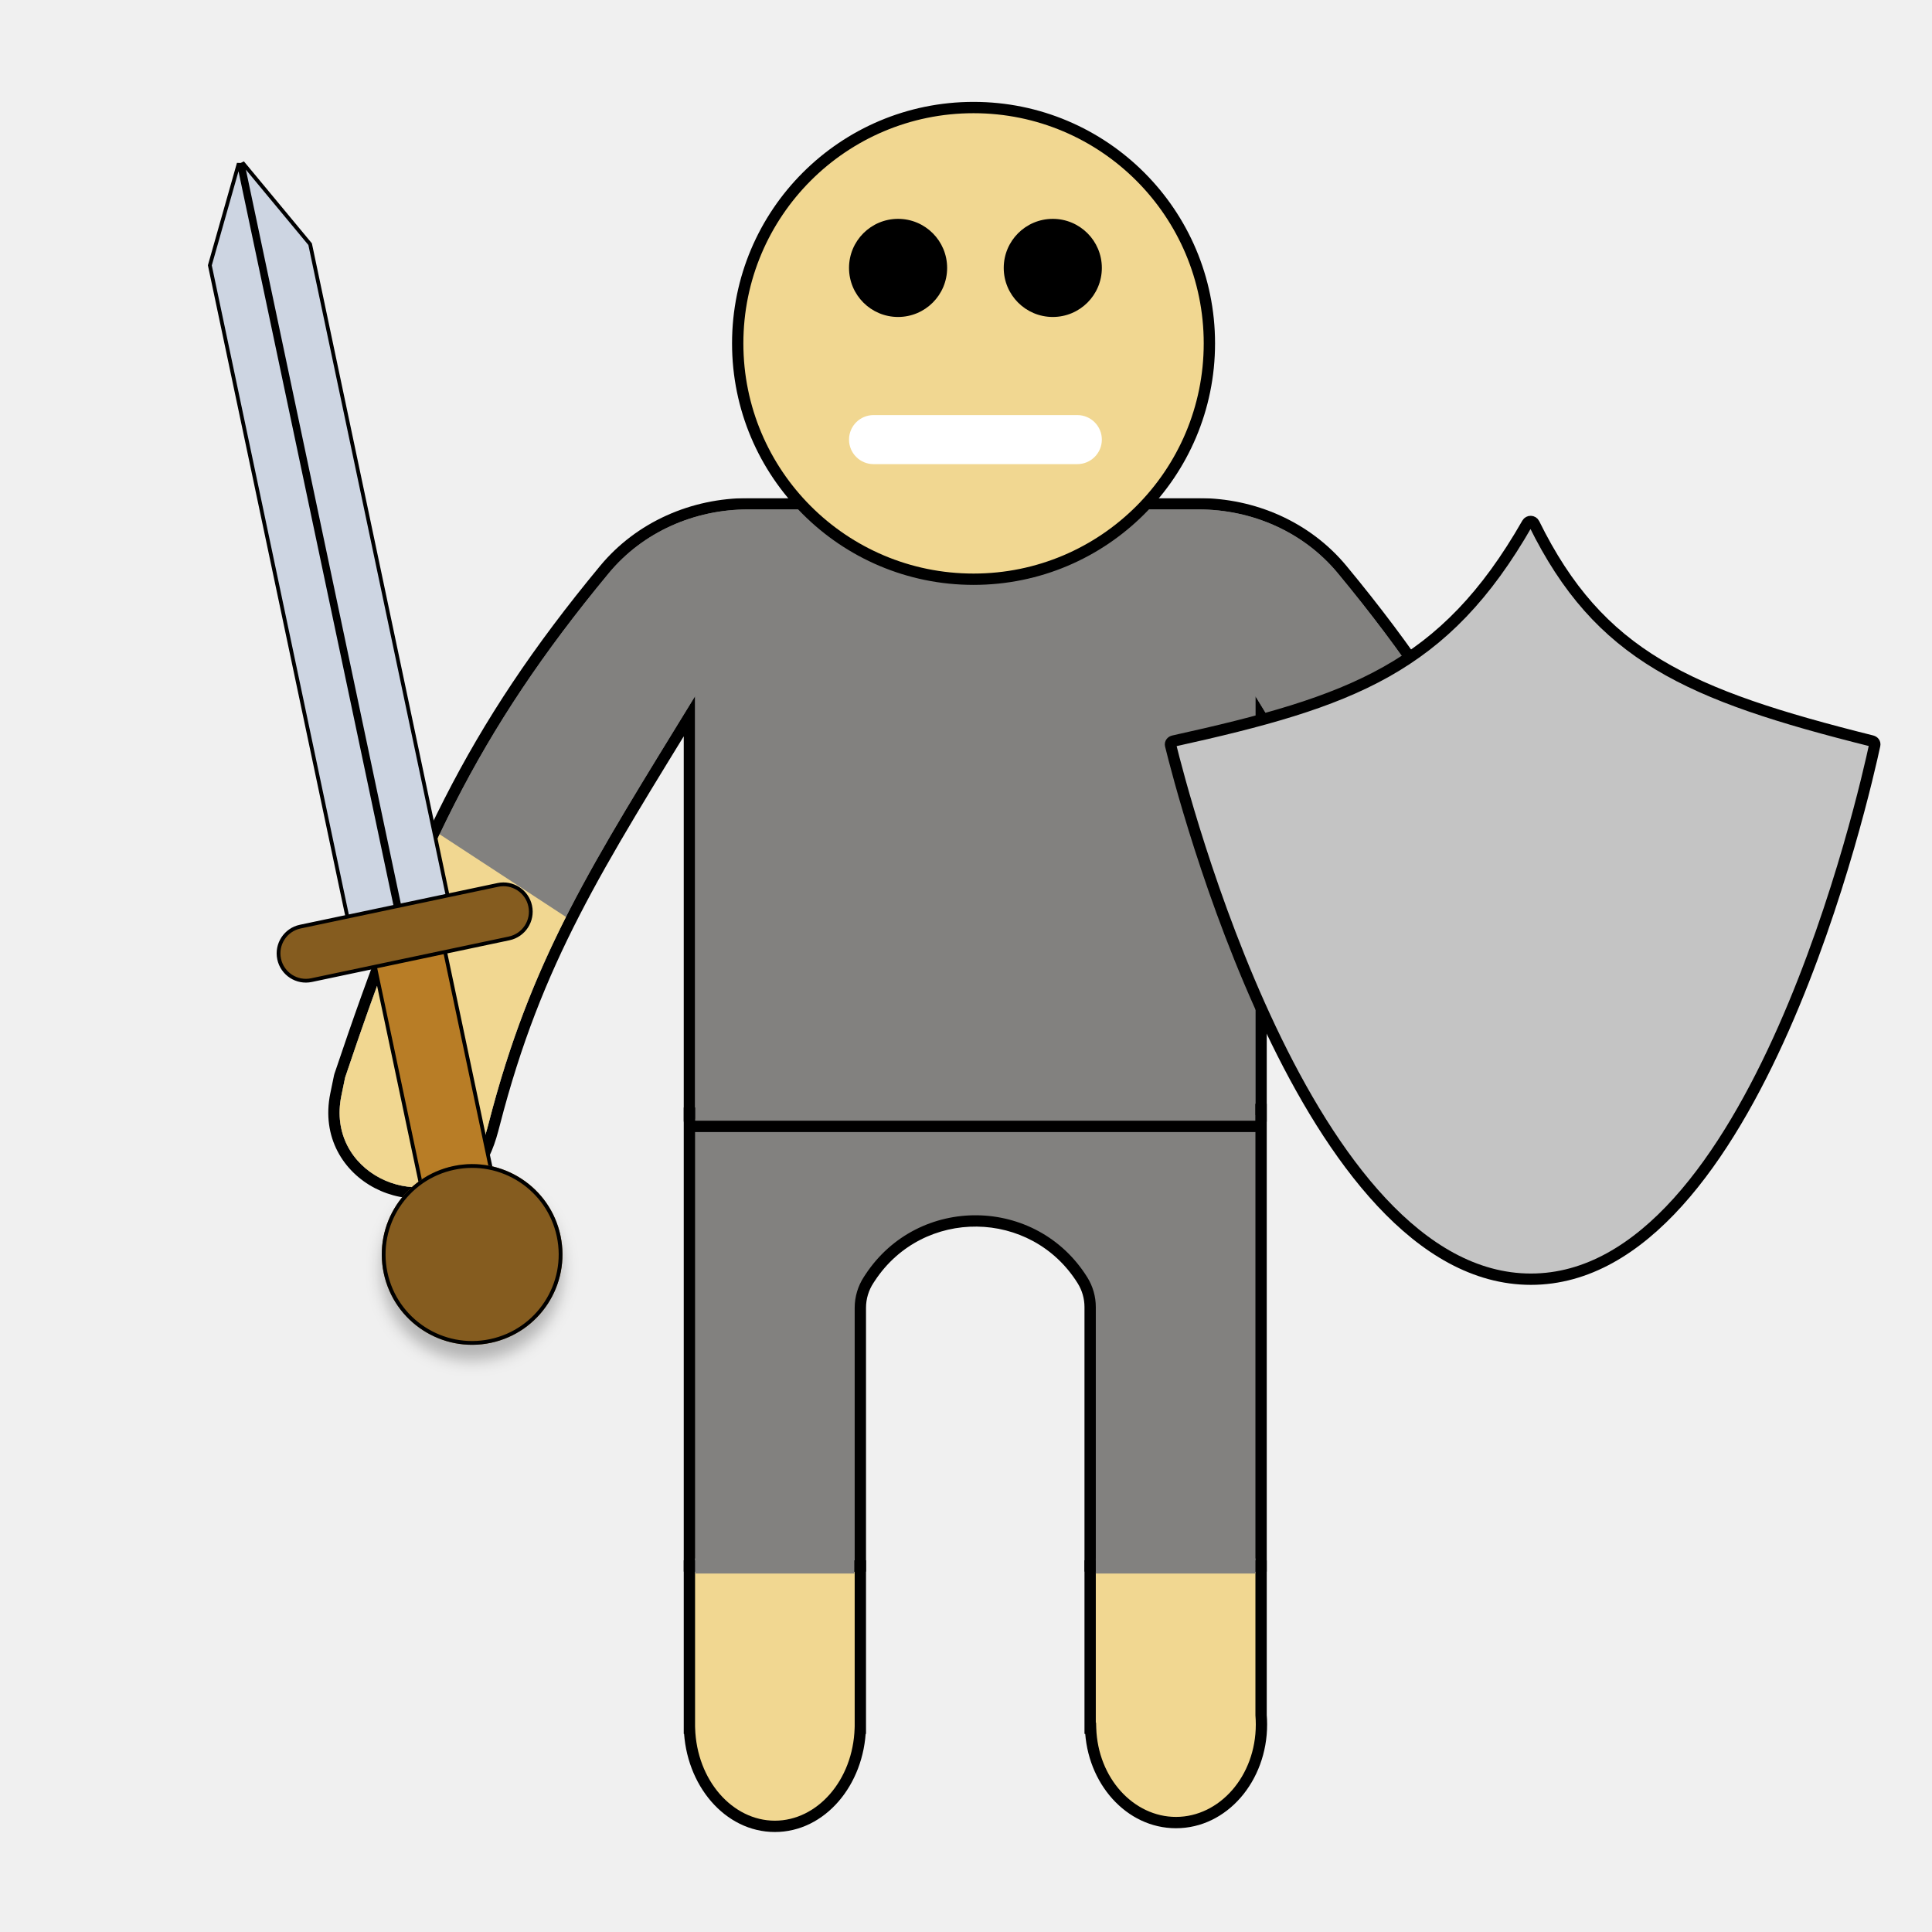
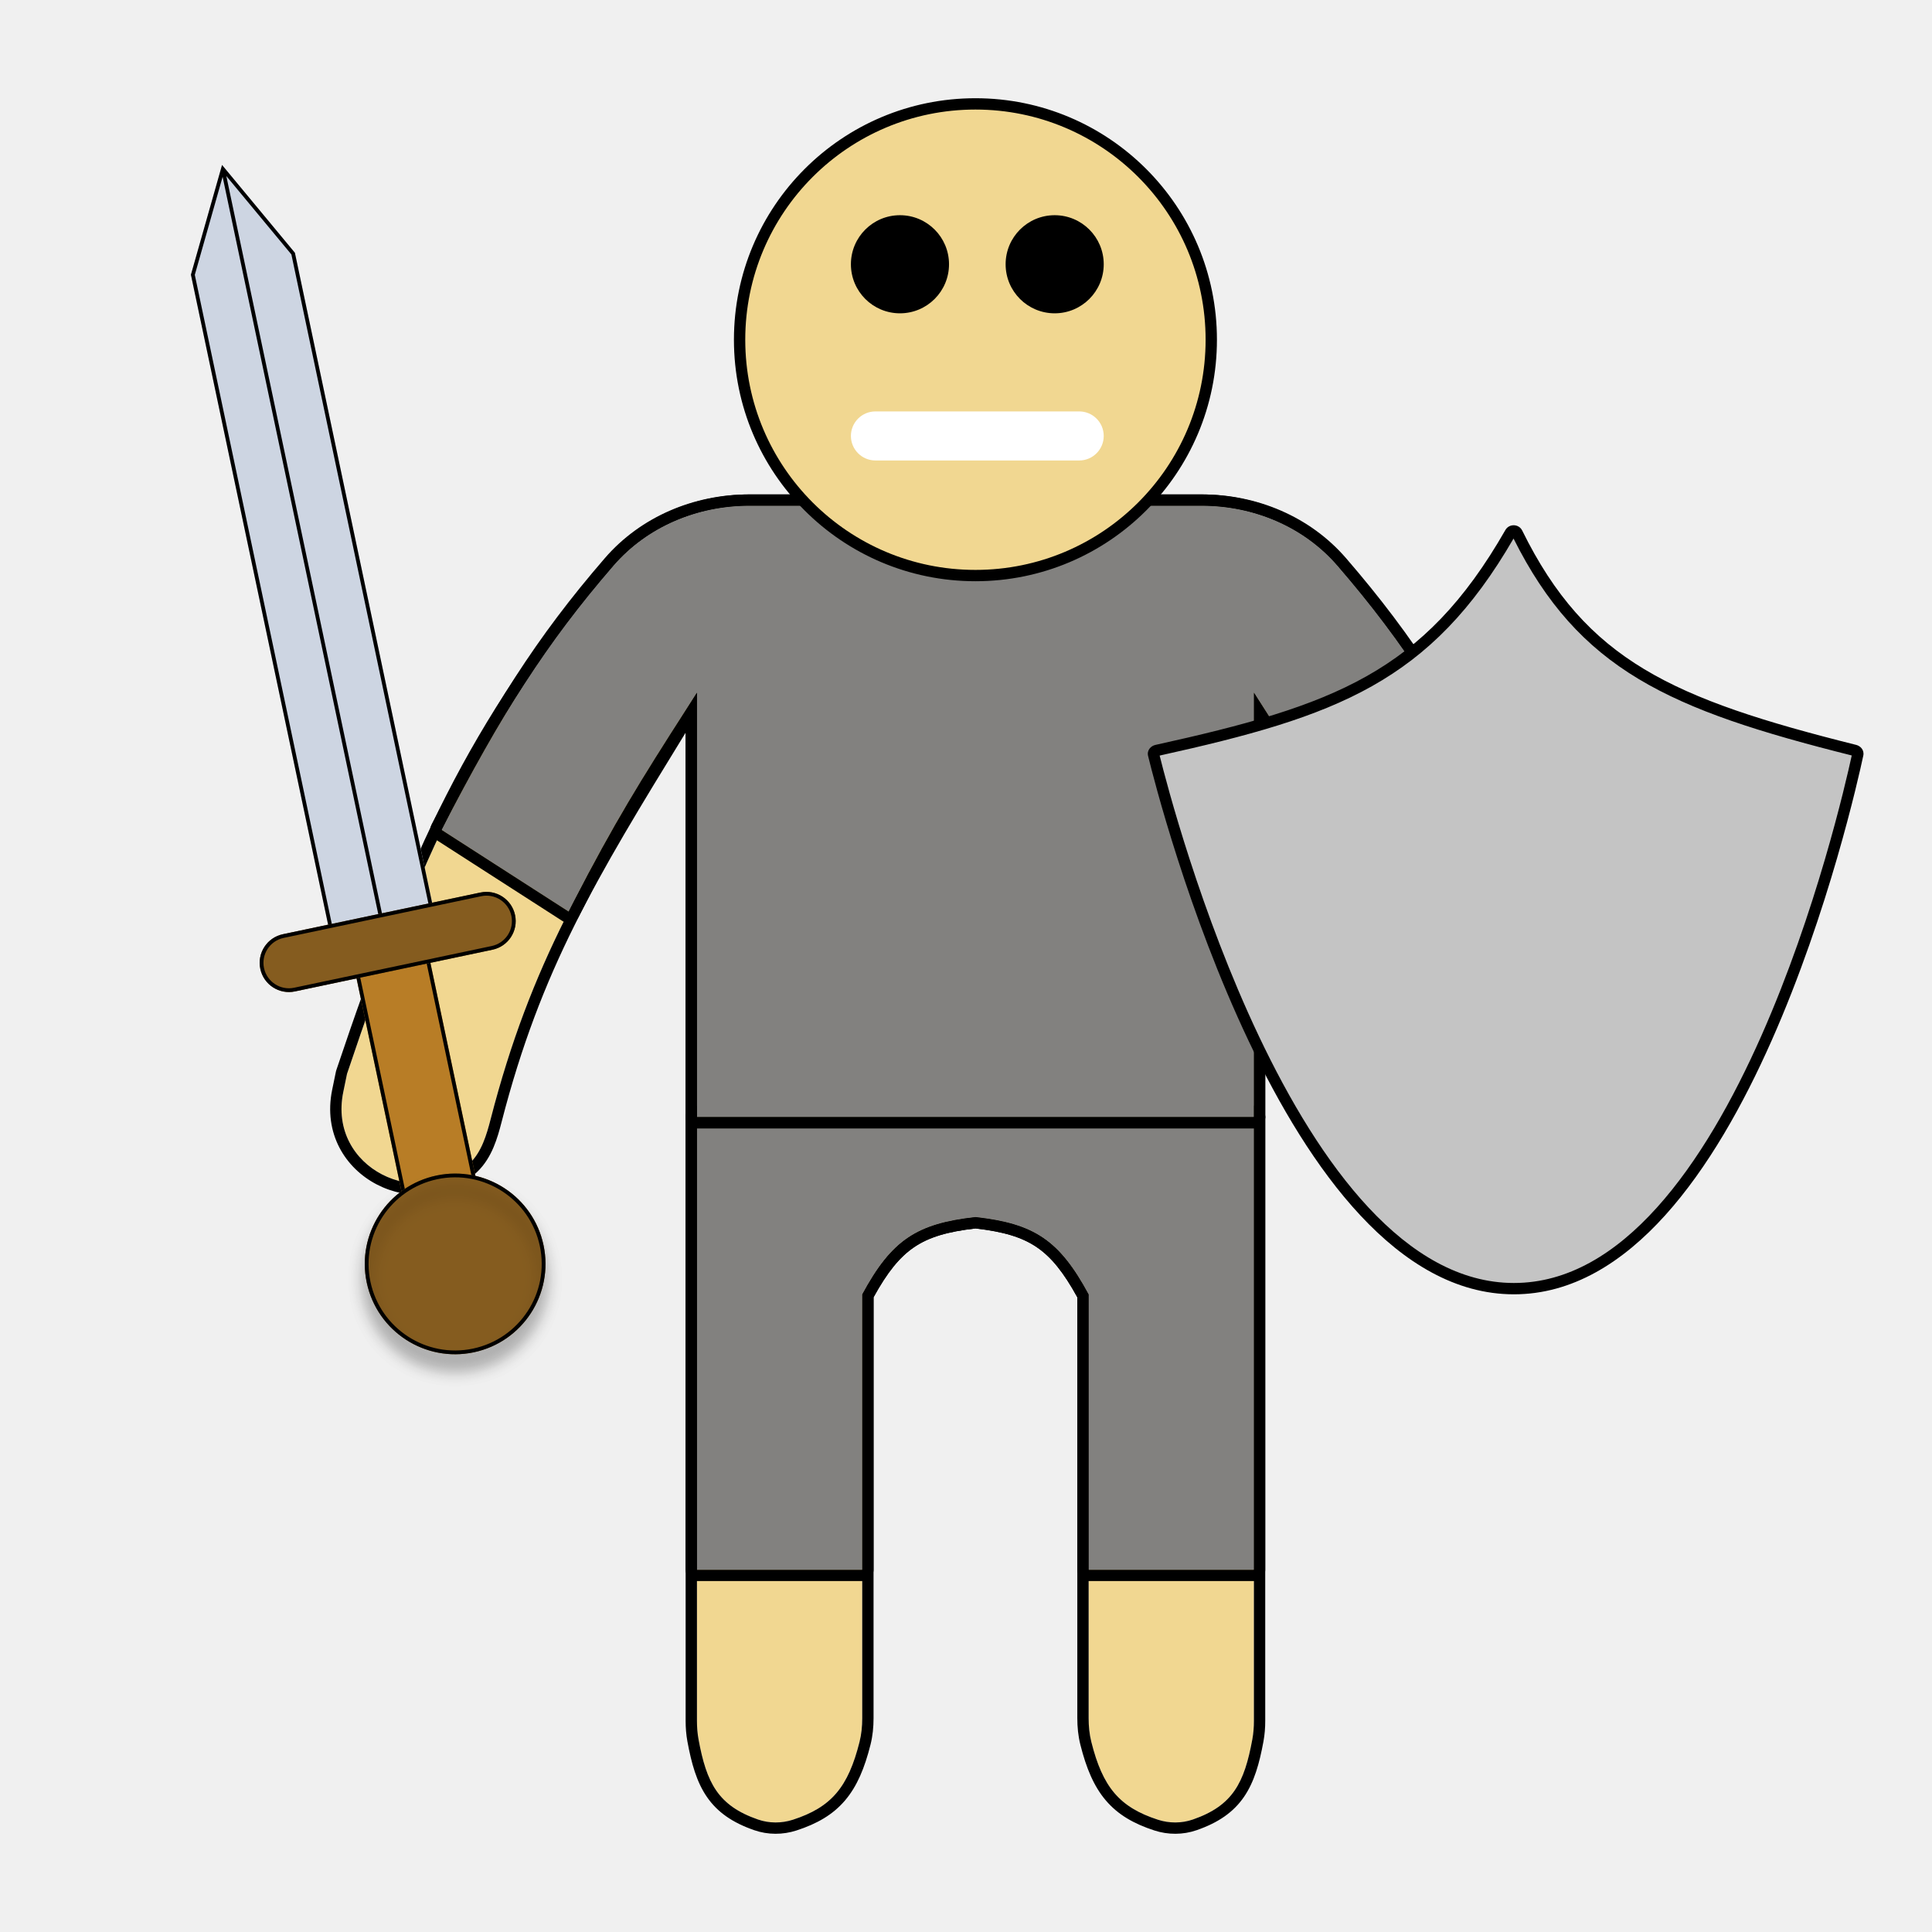
<svg xmlns="http://www.w3.org/2000/svg" width="512" height="512" viewBox="0 0 512 512" fill="none">
  <g clip-path="url(#clip0)">
-     <path fill-rule="evenodd" clip-rule="evenodd" d="M334.2 415H288.9V458H289.016C289.474 471.896 299.432 483 311.65 483C324.159 483 334.3 471.359 334.3 457C334.3 456.171 334.266 455.35 334.2 454.541V415Z" fill="#F1D791" />
-     <path d="M288.9 415V413.5H287.4V415H288.9ZM334.2 415H335.7V413.5H334.2V415ZM288.9 458H287.4V459.5H288.9V458ZM289.016 458L290.516 457.951L290.468 456.5H289.016V458ZM334.2 454.541H332.7V454.602L332.705 454.663L334.2 454.541ZM288.9 416.5H334.2V413.5H288.9V416.5ZM290.4 458V415H287.4V458H290.4ZM289.016 456.5H288.9V459.5H289.016V456.5ZM311.65 481.5C300.423 481.5 290.953 471.232 290.516 457.951L287.517 458.049C287.995 472.56 298.442 484.5 311.65 484.5V481.5ZM332.8 457C332.8 470.732 323.143 481.5 311.65 481.5V484.5C325.175 484.5 335.8 471.987 335.8 457H332.8ZM332.705 454.663C332.768 455.432 332.8 456.211 332.8 457H335.8C335.8 456.13 335.765 455.269 335.695 454.419L332.705 454.663ZM332.7 415V454.541H335.7V415H332.7Z" fill="black" />
-     <path fill-rule="evenodd" clip-rule="evenodd" d="M228 415H182.7V457V458H182.715C183.157 472.448 193.122 484 205.35 484C217.578 484 227.543 472.448 227.985 458H228V457V415Z" fill="#F1D791" />
-     <path d="M182.7 415V413.5H181.2V415H182.7ZM228 415H229.5V413.5H228V415ZM182.7 458H181.2V459.5H182.7V458ZM182.715 458L184.215 457.954L184.17 456.5H182.715V458ZM227.985 458V456.5H226.53L226.485 457.954L227.985 458ZM228 458V459.5H229.5V458H228ZM182.7 416.5H228V413.5H182.7V416.5ZM184.2 457V415H181.2V457H184.2ZM184.2 458V457H181.2V458H184.2ZM182.715 456.5H182.7V459.5H182.715V456.5ZM205.35 482.5C194.16 482.5 184.639 471.841 184.215 457.954L181.216 458.046C181.674 473.055 192.083 485.5 205.35 485.5V482.5ZM226.485 457.954C226.061 471.841 216.54 482.5 205.35 482.5V485.5C218.617 485.5 229.026 473.055 229.484 458.046L226.485 457.954ZM228 456.5H227.985V459.5H228V456.5ZM226.5 457V458H229.5V457H226.5ZM226.5 415V457H229.5V415H226.5Z" fill="black" />
-     <path d="M182.7 415H228V346.596C228 343.954 228.773 341.37 230.224 339.162L230.576 338.626C243.97 318.249 273.972 318.607 286.875 339.299C288.198 341.421 288.9 343.873 288.9 346.374V415H310.5H334.2V294L182.7 295V415Z" fill="#82817F" />
-     <path d="M228 415V416.5H229.5V415H228ZM182.7 415H181.2V416.5H182.7V415ZM182.7 295L182.69 293.5L181.2 293.51V295H182.7ZM230.224 339.162L228.971 338.338L228.971 338.338L230.224 339.162ZM230.576 338.626L231.83 339.45L231.83 339.45L230.576 338.626ZM334.2 294H335.7V292.49L334.19 292.5L334.2 294ZM334.2 415V416.5H335.7V415H334.2ZM288.9 415H287.4V416.5H288.9V415ZM286.875 339.299L285.602 340.093L285.602 340.093L286.875 339.299ZM228 413.5H182.7V416.5H228V413.5ZM184.2 415V295H181.2V415H184.2ZM226.5 346.596V415H229.5V346.596H226.5ZM231.478 339.986L231.83 339.45L229.323 337.803L228.971 338.338L231.478 339.986ZM332.7 294V415H335.7V294H332.7ZM290.4 415V346.374H287.4V415H290.4ZM182.71 296.5L334.21 295.5L334.19 292.5L182.69 293.5L182.71 296.5ZM334.2 413.5H310.5V416.5H334.2V413.5ZM310.5 413.5H288.9V416.5H310.5V413.5ZM285.602 340.093C286.777 341.977 287.4 344.153 287.4 346.374H290.4C290.4 343.592 289.62 340.866 288.148 338.505L285.602 340.093ZM231.83 339.45C244.623 319.987 273.278 320.329 285.602 340.093L288.148 338.505C274.665 316.885 243.318 316.51 229.323 337.803L231.83 339.45ZM229.5 346.596C229.5 344.247 230.187 341.949 231.478 339.986L228.971 338.338C227.359 340.791 226.5 343.662 226.5 346.596H229.5Z" fill="black" />
-     <rect x="184.2" y="413" width="42.2" height="4" fill="#82817F" />
-     <rect x="290.4" y="413" width="42.3" height="4" fill="#82817F" />
-     <mask id="path-9-outside-1" maskUnits="userSpaceOnUse" x="86" y="132" width="343" height="186" fill="black">
-       <rect fill="white" x="86" y="132" width="343" height="186" />
-       <path d="M317.609 135H198.251C184.046 135 170.388 140.962 161.329 151.904C126.176 194.365 110.84 227.843 91.463 285.549L90.476 290.336C86.274 310.725 110.896 321.952 123.969 309.285C127.126 306.226 128.426 301.815 129.524 297.559C140.885 253.505 157.019 228.883 184.2 184.5V297H332.7V184.5L333.25 185.399C360.086 229.217 375.144 253.802 386.342 297.557C387.432 301.815 388.734 306.226 391.89 309.285C404.963 321.952 429.585 310.725 425.383 290.335L424.397 285.549C405.02 227.843 389.684 194.365 354.531 151.904C345.472 140.962 331.814 135 317.609 135Z" />
-     </mask>
-     <path d="M317.609 135H198.251C184.046 135 170.388 140.962 161.329 151.904C126.176 194.365 110.84 227.843 91.463 285.549L90.476 290.336C86.274 310.725 110.896 321.952 123.969 309.285C127.126 306.226 128.426 301.815 129.524 297.559C140.885 253.505 157.019 228.883 184.2 184.5V297H332.7V184.5L333.25 185.399C360.086 229.217 375.144 253.802 386.342 297.557C387.432 301.815 388.734 306.226 391.89 309.285C404.963 321.952 429.585 310.725 425.383 290.335L424.397 285.549C405.02 227.843 389.684 194.365 354.531 151.904C345.472 140.962 331.814 135 317.609 135Z" fill="#82817F" />
-     <path d="M332.7 297V300C334.357 300 335.7 298.657 335.7 297H332.7ZM184.2 297H181.2C181.2 298.657 182.543 300 184.2 300V297ZM161.329 151.904L163.64 153.817L163.64 153.817L161.329 151.904ZM91.463 285.549L88.619 284.594C88.581 284.708 88.549 284.825 88.525 284.943L91.463 285.549ZM129.524 297.559L132.429 298.308L132.429 298.308L129.524 297.559ZM184.2 184.5H187.2C187.2 183.157 186.307 181.977 185.014 181.613C183.721 181.248 182.343 181.788 181.641 182.933L184.2 184.5ZM90.476 290.336L87.538 289.73L87.538 289.73L90.476 290.336ZM123.969 309.285L121.882 307.13L121.882 307.13L123.969 309.285ZM354.531 151.904L356.842 149.99L356.842 149.99L354.531 151.904ZM424.397 285.549L427.335 284.943C427.311 284.825 427.279 284.708 427.241 284.594L424.397 285.549ZM386.342 297.557L389.248 296.813L389.248 296.813L386.342 297.557ZM333.25 185.399L330.692 186.966L330.692 186.966L333.25 185.399ZM332.7 184.5L335.258 182.933C334.557 181.788 333.179 181.248 331.886 181.613C330.593 181.977 329.7 183.157 329.7 184.5H332.7ZM425.383 290.335L428.322 289.73L428.322 289.73L425.383 290.335ZM391.89 309.285L389.803 311.439L389.803 311.439L391.89 309.285ZM198.251 138H317.609V132H198.251V138ZM332.7 294H184.2V300H332.7V294ZM159.018 149.99C123.545 192.839 108.062 226.692 88.619 284.594L94.307 286.504C113.618 228.994 128.807 195.892 163.64 153.817L159.018 149.99ZM132.429 298.308C143.659 254.76 159.537 230.514 186.758 186.067L181.641 182.933C154.5 227.251 138.11 252.249 126.619 296.809L132.429 298.308ZM88.525 284.943L87.538 289.73L93.415 290.941L94.401 286.154L88.525 284.943ZM87.538 289.73C85.134 301.395 91.053 310.555 99.362 314.869C107.568 319.13 118.439 318.821 126.057 311.439L121.882 307.13C116.427 312.416 108.45 312.827 102.127 309.544C95.907 306.314 91.617 299.666 93.415 290.941L87.538 289.73ZM352.22 153.817C387.053 195.892 402.242 228.994 421.553 286.504L427.241 284.594C407.798 226.692 392.314 192.839 356.842 149.99L352.22 153.817ZM389.248 296.813C377.926 252.575 362.642 227.646 335.809 183.832L330.692 186.966C357.53 230.787 372.361 255.03 383.435 298.301L389.248 296.813ZM335.809 183.832L335.258 182.933L330.141 186.067L330.692 186.966L335.809 183.832ZM421.459 286.154L422.445 290.941L428.322 289.73L427.335 284.943L421.459 286.154ZM422.445 290.941C424.243 299.666 419.952 306.314 413.733 309.544C407.41 312.827 399.433 312.416 393.978 307.13L389.803 311.439C397.421 318.821 408.291 319.13 416.497 314.869C424.806 310.555 430.726 301.395 428.322 289.73L422.445 290.941ZM181.2 184.5V297H187.2V184.5H181.2ZM329.7 184.5V297H335.7V184.5H329.7ZM383.435 298.301C384.506 302.486 385.96 307.715 389.803 311.439L393.978 307.13C391.508 304.737 390.357 301.144 389.248 296.813L383.435 298.301ZM317.609 138C330.988 138 343.773 143.614 352.22 153.817L356.842 149.99C347.171 138.31 332.64 132 317.609 132V138ZM126.619 296.809C125.501 301.145 124.352 304.737 121.882 307.13L126.057 311.439C129.9 307.716 131.352 302.485 132.429 298.308L126.619 296.809ZM198.251 132C183.22 132 168.689 138.31 159.018 149.99L163.64 153.817C172.087 143.614 184.872 138 198.251 138V132Z" fill="black" mask="url(#path-9-outside-1)" />
-     <path d="M90.476 290.336L91.463 285.549C99.917 260.371 107.602 239.805 116.5 221.094L149.987 243C141.586 259.601 134.998 276.326 129.521 297.571C128.423 301.827 127.126 306.226 123.969 309.285C110.896 321.952 86.274 310.725 90.476 290.336Z" fill="#F1D791" />
-     <path d="M425.383 290.336L424.397 285.549C415.942 260.371 408.257 239.805 399.36 221.094L366.402 243C374.563 259.6 380.909 276.325 386.345 297.569C387.435 301.827 388.734 306.226 391.89 309.285C404.963 321.952 429.585 310.725 425.383 290.336Z" fill="#F1D791" />
-     <circle cx="258" cy="91" r="62.5" fill="#F1D791" stroke="black" stroke-width="3" />
-     <circle cx="238" cy="71" r="13" fill="black" />
-     <circle cx="279" cy="71" r="13" fill="black" />
-     <rect x="225" y="110" width="67" height="13" rx="6.5" fill="white" />
-     <rect x="98.029" y="249.819" width="19" height="79" transform="rotate(-11.9198 98.0287 249.819)" fill="#B87D26" stroke="black" />
+     <path d="M258.5 322.531C242.934 324.263 236.28 328.614 228.5 343.031V455.355C228.5 457.466 228.297 459.58 227.783 461.627C224.776 473.598 220.356 478.924 210.15 482.24C207.136 483.22 203.858 483.224 200.863 482.185C190.261 478.506 187.234 472.449 185.121 460.955C184.825 459.346 184.7 457.709 184.7 456.074V296.031H332.3V456.074C332.3 457.709 332.174 459.346 331.879 460.955C329.765 472.449 326.738 478.506 316.136 482.185C313.142 483.224 309.864 483.22 306.849 482.24C296.644 478.924 292.224 473.598 289.217 461.627C288.702 459.58 288.5 457.466 288.5 455.355V343.031C280.719 328.614 274.066 324.263 258.5 322.531Z" fill="#F1D791" />
+     <path fill-rule="evenodd" clip-rule="evenodd" d="M185.121 460.955C184.825 459.346 184.7 457.709 184.7 456.074V296.031H332.3V456.074C332.3 457.709 332.174 459.346 331.879 460.955C329.765 472.449 326.738 478.506 316.136 482.185C313.142 483.224 309.864 483.22 306.849 482.24C296.644 478.924 292.224 473.598 289.217 461.627C288.702 459.58 288.5 457.466 288.5 455.355V343.031C280.719 328.614 274.066 324.263 258.5 322.531C242.934 324.263 236.28 328.614 228.5 343.031V455.355C228.5 457.466 228.297 459.58 227.783 461.627C224.776 473.598 220.356 478.924 210.15 482.24C207.136 483.22 203.858 483.224 200.863 482.185C190.261 478.506 187.234 472.449 185.121 460.955ZM231.5 343.794V455.355C231.5 457.654 231.28 460.021 230.692 462.358C229.139 468.541 227.137 473.375 223.952 477.122C220.726 480.916 216.521 483.324 211.078 485.093C207.464 486.267 203.515 486.28 199.88 485.019C194.146 483.03 190.137 480.271 187.337 476.201C184.615 472.244 183.242 467.329 182.17 461.497C181.837 459.682 181.7 457.86 181.7 456.074V296.031C181.7 294.374 183.043 293.031 184.7 293.031H332.3C333.957 293.031 335.3 294.374 335.3 296.031V456.074C335.3 457.86 335.163 459.682 334.829 461.497C333.757 467.329 332.384 472.244 329.662 476.201C326.863 480.271 322.853 483.03 317.12 485.019C313.484 486.28 309.535 486.267 305.922 485.093C300.479 483.324 296.274 480.916 293.048 477.122C289.863 473.375 287.86 468.541 286.307 462.358C285.72 460.021 285.5 457.654 285.5 455.355V343.794C281.849 337.152 278.606 333.131 274.736 330.507C270.803 327.841 265.903 326.399 258.5 325.55C251.097 326.399 246.196 327.841 242.264 330.507C238.394 333.131 235.15 337.152 231.5 343.794Z" fill="black" />
+     <path d="M258.5 322.531C242.934 324.263 236.28 328.614 228.5 343.031V416H184.7V296.031H332.3V416H288.5V343.031C280.719 328.614 274.066 324.263 258.5 322.531Z" fill="#82817F" />
+     <path fill-rule="evenodd" clip-rule="evenodd" d="M184.7 416H228.5V343.031C236.28 328.614 242.934 324.263 258.5 322.531C274.066 324.263 280.719 328.614 288.5 343.031V416H332.3V296.031H184.7V416ZM285.5 343.794V416C285.5 417.657 286.843 419 288.5 419H332.3C333.957 419 335.3 417.657 335.3 416V296.031C335.3 294.374 333.957 293.031 332.3 293.031H184.7C183.043 293.031 181.7 294.374 181.7 296.031V416C181.7 417.657 183.043 419 184.7 419H228.5C230.157 419 231.5 417.657 231.5 416V343.794C235.15 337.152 238.394 333.131 242.264 330.507C246.196 327.841 251.097 326.399 258.5 325.55C265.903 326.399 270.803 327.841 274.736 330.507C278.606 333.131 281.849 337.152 285.5 343.794Z" fill="black" />
+     <path d="M91.963 284.579C111.34 226.873 126.676 193.396 161.829 150.934C170.887 139.992 184.546 134.031 198.751 134.031L318.249 134.031C332.454 134.031 346.112 139.992 355.171 150.934C390.324 193.396 405.66 226.873 425.037 284.579L426.023 289.366C430.225 309.756 405.604 320.982 392.531 308.315C389.374 305.257 388.074 300.845 386.976 296.589C375.615 252.535 359.481 227.913 332.3 183.531V296.031H184.7V183.531C157.518 227.913 141.384 252.535 130.024 296.589C128.926 300.845 127.626 305.257 124.469 308.315C111.396 320.982 86.774 309.756 90.976 289.366L91.963 284.579Z" fill="#F1D791" />
+     <path fill-rule="evenodd" clip-rule="evenodd" d="M89.025 283.974C89.049 283.855 89.08 283.739 89.119 283.624C108.561 225.722 124.045 191.869 159.518 149.021C169.188 137.34 183.72 131.031 198.751 131.031L318.249 131.031C333.28 131.031 347.811 137.34 357.482 149.021C392.954 191.869 408.438 225.722 427.881 283.624C427.919 283.739 427.951 283.855 427.975 283.974L428.962 288.76C431.366 300.425 425.446 309.585 417.138 313.899C408.931 318.16 398.061 317.852 390.443 310.47C386.6 306.747 385.148 301.515 384.071 297.338C373.628 256.843 359.165 233.038 335.3 194.158V296.031C335.3 297.687 333.957 299.031 332.3 299.031H184.7C183.043 299.031 181.7 297.687 181.7 296.031V194.158C157.834 233.038 143.372 256.843 132.929 297.338C131.851 301.515 130.399 306.747 126.557 310.47C118.938 317.852 108.068 318.16 99.862 313.899C91.553 309.585 85.634 300.425 88.038 288.76L89.025 283.974ZM181.7 188.423C182.684 186.819 183.684 185.188 184.7 183.531V296.031H332.3V183.531C333.315 185.188 334.315 186.819 335.3 188.423C335.922 189.438 336.539 190.442 337.149 191.436C361.431 230.987 376.308 255.221 386.976 296.589C388.074 300.845 389.374 305.257 392.531 308.315C405.604 320.982 430.225 309.756 426.023 289.366L425.037 284.579C405.66 226.873 390.324 193.396 355.171 150.934C346.112 139.992 332.454 134.031 318.249 134.031L198.751 134.031C184.546 134.031 170.887 139.992 161.829 150.934C126.676 193.396 111.34 226.873 91.963 284.579L90.976 289.366C86.774 309.756 111.396 320.982 124.469 308.315C127.626 305.257 128.926 300.845 130.024 296.589C140.692 255.221 155.569 230.987 179.85 191.436C180.461 190.442 181.077 189.438 181.7 188.423Z" fill="black" />
+     <path d="M184.7 296.031V183.531C170.718 205.278 162.908 217.488 150.686 241.56L117.025 219.913C133.03 189.008 144.572 170.68 162.55 149.889C171.509 139.528 184.754 134.031 198.451 134.031L318.549 134.031C332.246 134.031 345.491 139.528 354.45 149.889C372.427 170.68 383.97 189.008 399.975 219.913L366.314 241.56C354.092 217.488 346.281 205.278 332.3 183.531V296.031H258.5H184.7Z" fill="#82817F" />
+     <path fill-rule="evenodd" clip-rule="evenodd" d="M364.943 238.875C354.37 218.263 346.961 206.371 335.3 188.2C334.331 186.69 333.332 185.136 332.3 183.531V296.031H184.7V183.531C183.668 185.136 182.669 186.69 181.7 188.2C170.038 206.371 162.629 218.263 152.056 238.875C151.605 239.754 151.149 240.649 150.686 241.56L117.025 219.913C133.03 189.008 144.572 170.68 162.55 149.889C171.509 139.528 184.754 134.031 198.451 134.031L318.549 134.031C332.246 134.031 345.491 139.528 354.45 149.889C372.427 170.68 383.97 189.008 399.975 219.913L366.314 241.56C365.851 240.649 365.394 239.754 364.943 238.875ZM181.7 193.761C171.003 210.496 163.812 222.333 153.361 242.919C152.977 243.675 152.29 244.234 151.471 244.456C150.652 244.678 149.777 244.543 149.063 244.084L115.402 222.436C114.1 221.599 113.649 219.908 114.361 218.533C130.43 187.505 142.097 168.956 160.281 147.927C169.863 136.845 183.968 131.031 198.451 131.031L318.549 131.031C333.032 131.031 347.136 136.845 356.719 147.927C374.903 168.956 386.57 187.505 402.639 218.533C403.351 219.908 402.9 221.599 401.597 222.436L367.937 244.084C367.223 244.543 366.348 244.678 365.529 244.456C364.71 244.234 364.023 243.675 363.639 242.919C353.187 222.333 345.996 210.496 335.3 193.761V296.031C335.3 297.687 333.957 299.031 332.3 299.031H184.7C183.043 299.031 181.7 297.687 181.7 296.031V193.761Z" fill="black" />
+     <circle cx="258.5" cy="90.031" r="62.5" fill="#F1D791" stroke="black" stroke-width="3" />
+     <circle cx="238.5" cy="70.031" r="13" fill="black" />
+     <circle cx="279.5" cy="70.031" r="13" fill="black" />
+     <rect x="225.5" y="109.031" width="67" height="13" rx="6.5" fill="white" />
+     <path d="M92.936 251.938L112.505 247.807L129.028 326.082L109.459 330.213L92.936 251.938Z" fill="#B87D26" />
+     <path fill-rule="evenodd" clip-rule="evenodd" d="M111.733 248.992L94.121 252.71L110.231 329.028L127.843 325.31L111.733 248.992ZM92.936 251.938L109.459 330.213L129.028 326.082L112.505 247.807L92.936 251.938Z" fill="black" />
    <g filter="url(#filter0_d)">
-       <circle cx="125.117" cy="332.444" r="23.939" transform="rotate(-11.9198 125.117 332.444)" fill="#855C1F" />
-       <circle cx="125.117" cy="332.444" r="23.439" transform="rotate(-11.9198 125.117 332.444)" stroke="black" />
+       <path d="M144.04 330.005C146.77 342.941 138.497 355.641 125.561 358.372C112.625 361.102 99.925 352.829 97.194 339.893C94.464 326.957 102.737 314.257 115.673 311.526C128.609 308.796 141.309 317.069 144.04 330.005Z" fill="#855C1F" />
    </g>
-     <path d="M107.83 249.516L64.254 43.089L82.187 64.706L120.629 246.814L107.83 249.516ZM63.276 43.295L106.851 249.723L94.052 252.425L55.61 70.316L63.276 43.295Z" fill="#CDD5E2" stroke="black" />
-     <rect x="72.478" y="247.061" width="68" height="14.49" rx="7.245" transform="rotate(-11.9198 72.4785 247.061)" fill="#855C1F" stroke="black" />
-     <path d="M404.741 138.705C382.787 177.101 358.253 185.949 311.002 196.376C310.457 196.496 310.082 196.945 310.215 197.487C313.158 209.502 346.262 339 405.704 339C465.225 339 494.319 209.155 496.823 197.44C496.935 196.916 496.579 196.491 496.059 196.361C447.244 184.15 423.8 173.794 406.555 138.759C406.196 138.03 405.145 138 404.741 138.705Z" fill="#C4C4C4" stroke="black" stroke-width="3" />
+     <g filter="url(#filter1_d)">
+       <path fill-rule="evenodd" clip-rule="evenodd" d="M125.355 357.393C137.75 354.777 145.678 342.607 143.061 330.211C140.445 317.816 128.275 309.888 115.879 312.505C103.484 315.121 95.556 327.291 98.173 339.687C100.789 352.082 112.959 360.01 125.355 357.393ZM125.561 358.372C138.497 355.641 146.77 342.941 144.04 330.005C141.309 317.069 128.609 308.796 115.673 311.526C102.737 314.257 94.464 326.957 97.194 339.893C99.925 352.829 112.625 361.102 125.561 358.372Z" fill="black" />
+     </g>
+     <path d="M50.595 72.803L58.846 43.717L78.151 66.987L116.721 249.705L102.943 252.613L89.165 255.522L50.595 72.803Z" fill="#CDD5E2" />
+     <path fill-rule="evenodd" clip-rule="evenodd" d="M59.975 46.644L103.226 251.532L115.536 248.933L77.223 67.435L59.975 46.644ZM78.151 66.987L116.721 249.705L89.165 255.522L50.595 72.803L58.846 43.717L78.151 66.987ZM58.997 46.85L102.248 251.738L89.937 254.337L51.624 72.839L58.997 46.85Z" fill="black" />
+     <path d="M68.986 256.757C68.102 252.572 70.778 248.463 74.964 247.58L127.32 236.527C131.505 235.644 135.614 238.321 136.498 242.506C137.381 246.691 134.705 250.8 130.519 251.683L78.163 262.735C73.978 263.619 69.869 260.942 68.986 256.757Z" fill="#855C1F" />
+     <path fill-rule="evenodd" clip-rule="evenodd" d="M127.527 237.506L75.17 248.558C71.525 249.327 69.195 252.906 69.964 256.551C70.733 260.195 74.312 262.526 77.957 261.757L130.313 250.705C133.958 249.935 136.289 246.357 135.519 242.712C134.75 239.067 131.171 236.737 127.527 237.506ZM74.964 247.58C70.778 248.463 68.102 252.572 68.986 256.757C69.869 260.942 73.978 263.619 78.163 262.735L130.519 251.683C134.705 250.8 137.381 246.691 136.498 242.506C135.614 238.321 131.505 235.644 127.32 236.527L74.964 247.58Z" fill="black" />
+     <path d="M400.241 141.21C378.287 179.606 353.753 188.453 306.502 198.88C305.957 199.001 305.582 199.45 305.715 199.992C308.658 212.007 341.762 341.505 401.203 341.505C460.725 341.505 489.819 211.66 492.323 199.944C492.434 199.421 492.078 198.996 491.559 198.866C442.744 186.655 419.3 176.299 402.054 141.264C401.696 140.535 400.644 140.504 400.241 141.21Z" fill="#C4C4C4" />
+     <path fill-rule="evenodd" clip-rule="evenodd" d="M401.103 142.72C390.145 161.659 378.457 173.481 363.593 181.841C348.698 190.218 330.699 195.065 307.32 200.236C309.169 207.68 318.089 241.863 333.627 274.611C341.634 291.484 351.358 307.892 362.717 320.059C374.081 332.233 386.926 340.005 401.203 340.005C415.492 340.005 428.098 332.219 439.085 320.029C450.07 307.841 459.289 291.407 466.773 274.51C481.306 241.699 489.152 207.484 490.732 200.205C466.552 194.143 448.432 188.476 434.195 179.909C420.012 171.376 409.752 160.012 401.103 142.72ZM398.939 140.465C399.936 138.721 402.508 138.789 403.4 140.601C411.914 157.898 421.902 169.012 435.741 177.339C449.65 185.707 467.519 191.306 491.923 197.411C492.994 197.679 494.116 198.728 493.789 200.258C492.531 206.145 484.606 241.656 469.516 275.725C461.973 292.754 452.602 309.513 441.313 322.038C430.027 334.559 416.675 343.005 401.203 343.005C385.76 343.005 372.177 334.589 360.524 322.106C348.865 309.618 338.985 292.9 330.917 275.897C314.777 241.882 305.737 206.386 304.258 200.349C303.871 198.768 305.053 197.664 306.178 197.416C329.809 192.201 347.554 187.419 362.122 179.226C376.627 171.068 388.07 159.474 398.939 140.465L400.241 141.21L400.244 141.211M398.939 140.465L400.241 141.21Z" fill="black" />
  </g>
  <defs>
-     <filter id="filter0_d" x="92.75" y="304.077" width="64.734" height="64.734" filterUnits="userSpaceOnUse" color-interpolation-filters="sRGB">
+     <filter id="filter0_d" x="88.25" y="306.582" width="64.734" height="64.734" filterUnits="userSpaceOnUse" color-interpolation-filters="sRGB">
+       <feFlood flood-opacity="0" result="BackgroundImageFix" />
+       <feColorMatrix in="SourceAlpha" type="matrix" values="0 0 0 0 0 0 0 0 0 0 0 0 0 0 0 0 0 0 127 0" />
+       <feOffset dy="4" />
+       <feGaussianBlur stdDeviation="2" />
+       <feColorMatrix type="matrix" values="0 0 0 0 0 0 0 0 0 0 0 0 0 0 0 0 0 0 0.25 0" />
+       <feBlend mode="normal" in2="BackgroundImageFix" result="effect1_dropShadow" />
+       <feBlend mode="normal" in="SourceGraphic" in2="effect1_dropShadow" result="shape" />
+     </filter>
+     <filter id="filter1_d" x="88.25" y="306.582" width="64.734" height="64.734" filterUnits="userSpaceOnUse" color-interpolation-filters="sRGB">
      <feFlood flood-opacity="0" result="BackgroundImageFix" />
      <feColorMatrix in="SourceAlpha" type="matrix" values="0 0 0 0 0 0 0 0 0 0 0 0 0 0 0 0 0 0 127 0" />
      <feOffset dy="4" />
      <feGaussianBlur stdDeviation="2" />
      <feColorMatrix type="matrix" values="0 0 0 0 0 0 0 0 0 0 0 0 0 0 0 0 0 0 0.25 0" />
      <feBlend mode="normal" in2="BackgroundImageFix" result="effect1_dropShadow" />
      <feBlend mode="normal" in="SourceGraphic" in2="effect1_dropShadow" result="shape" />
    </filter>
    <clipPath id="clip0">
      <rect width="512" height="512" fill="white" />
    </clipPath>
  </defs>
</svg>
